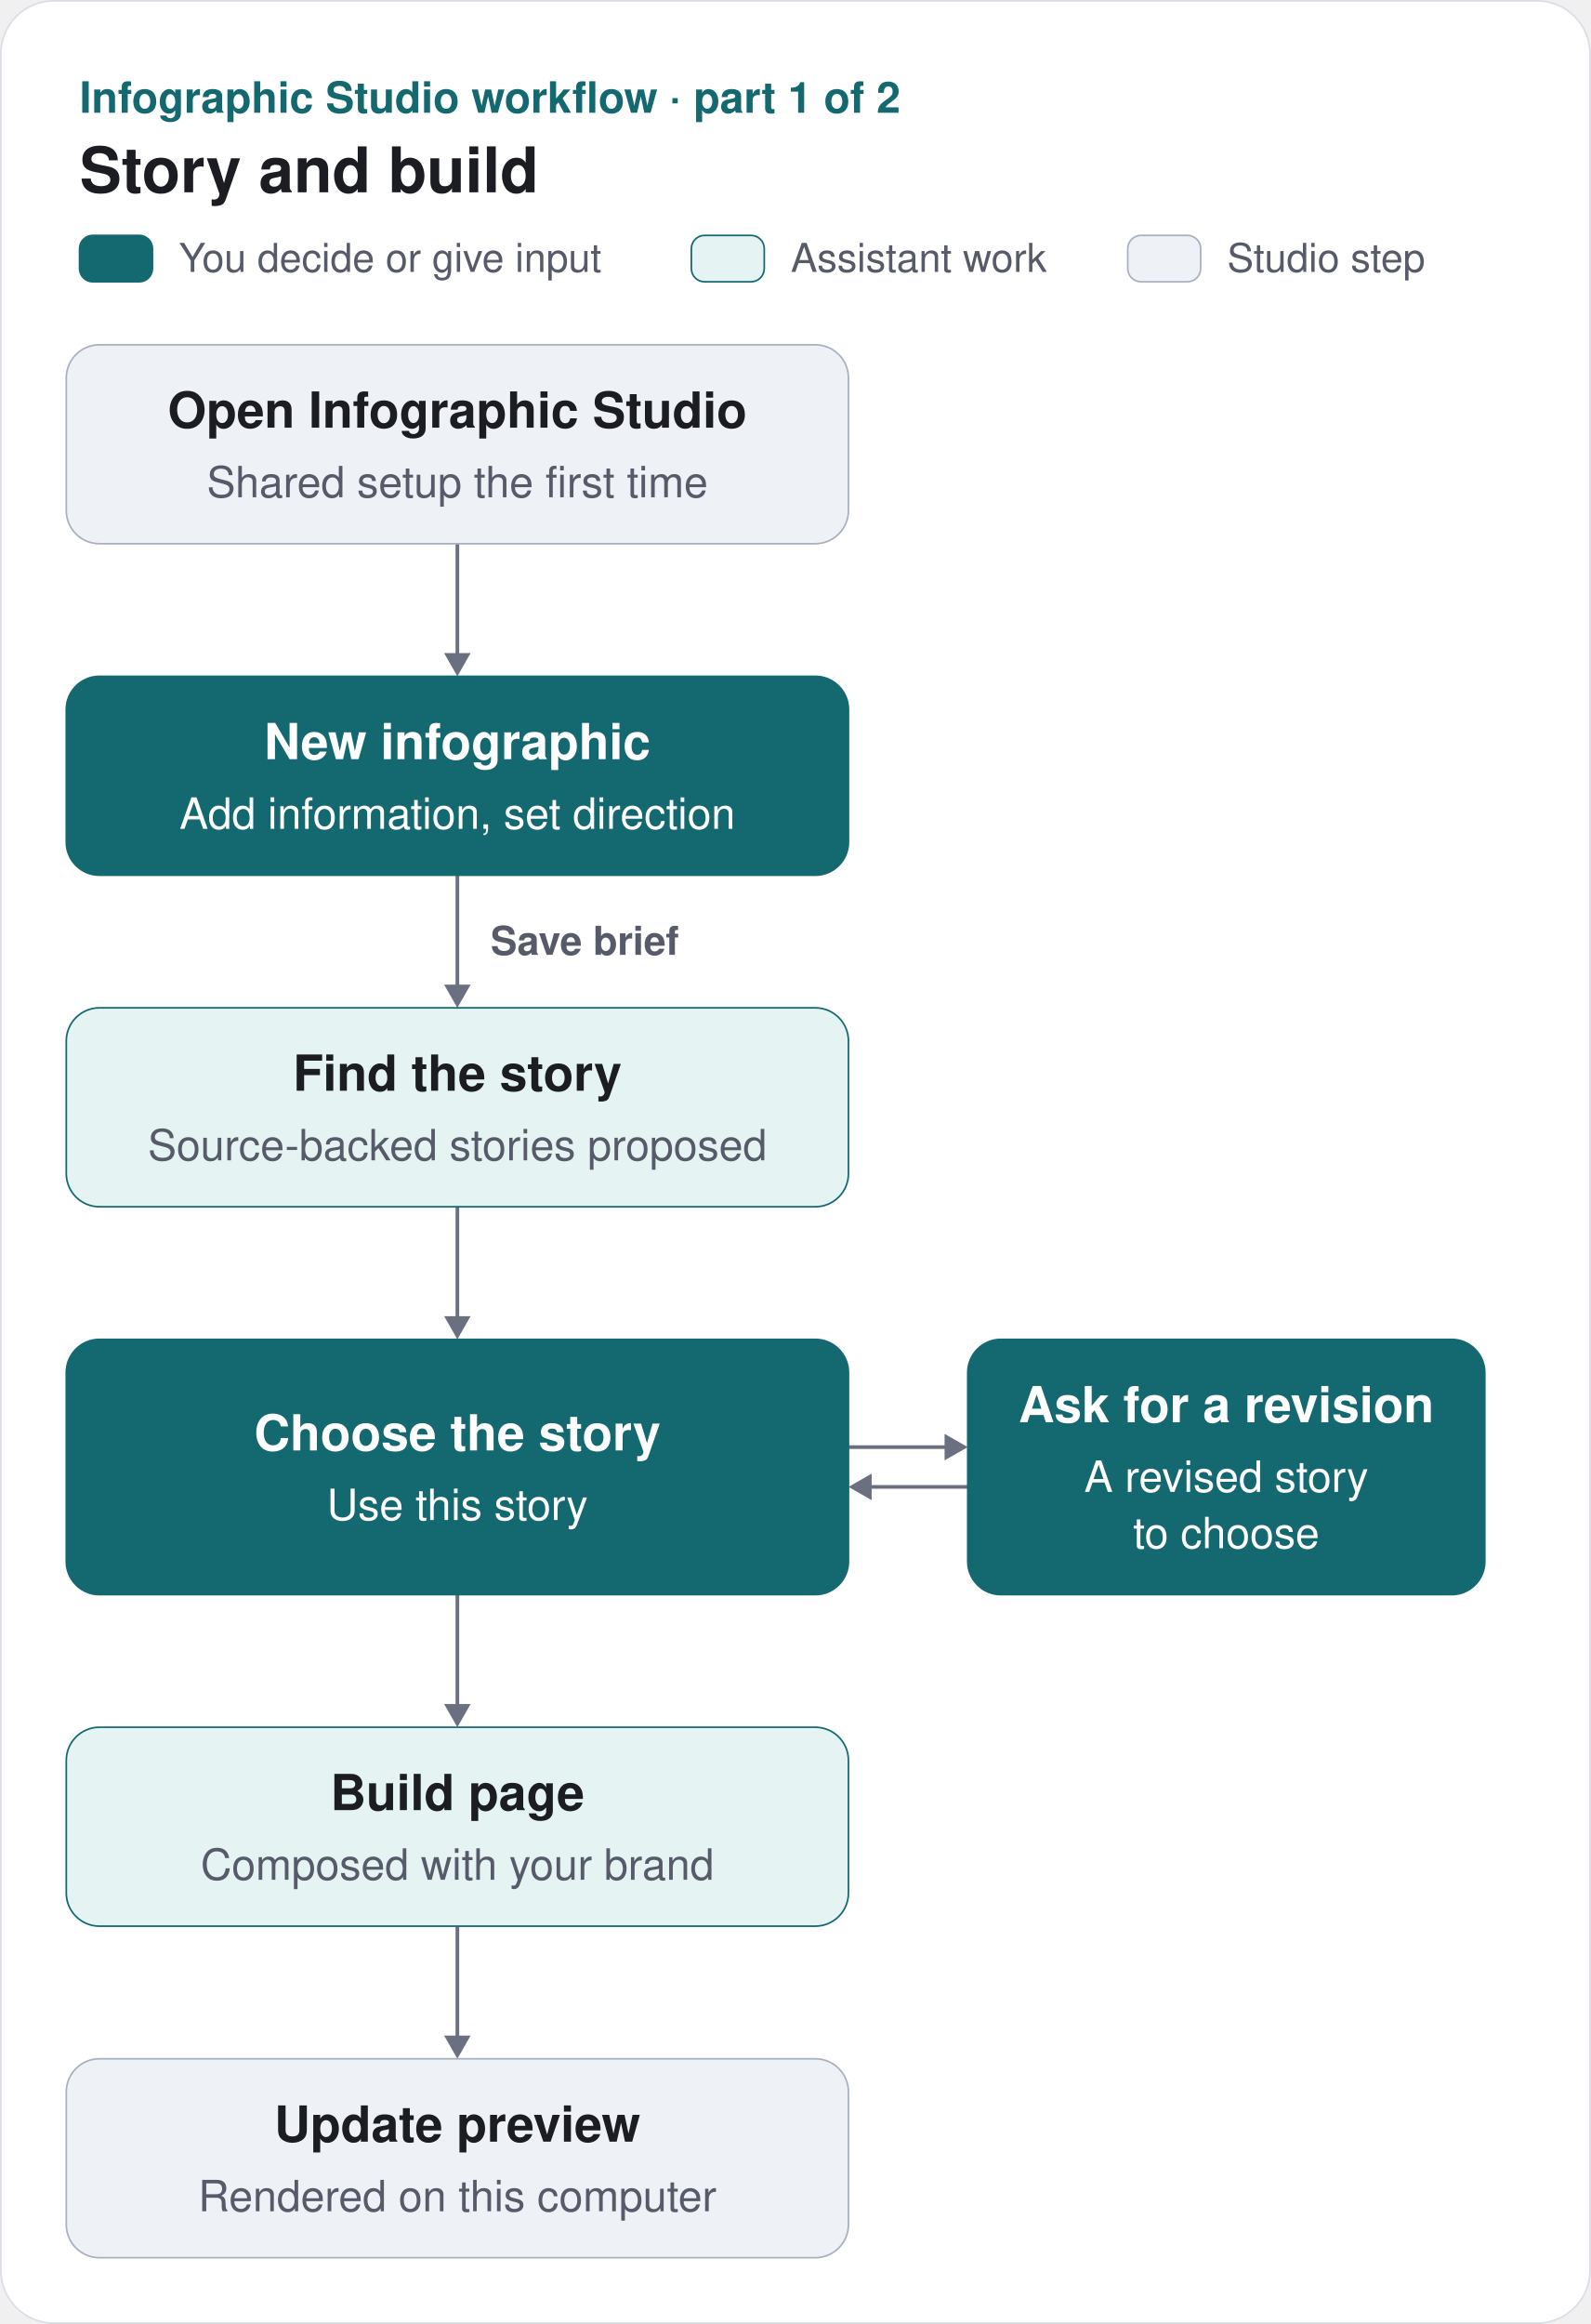
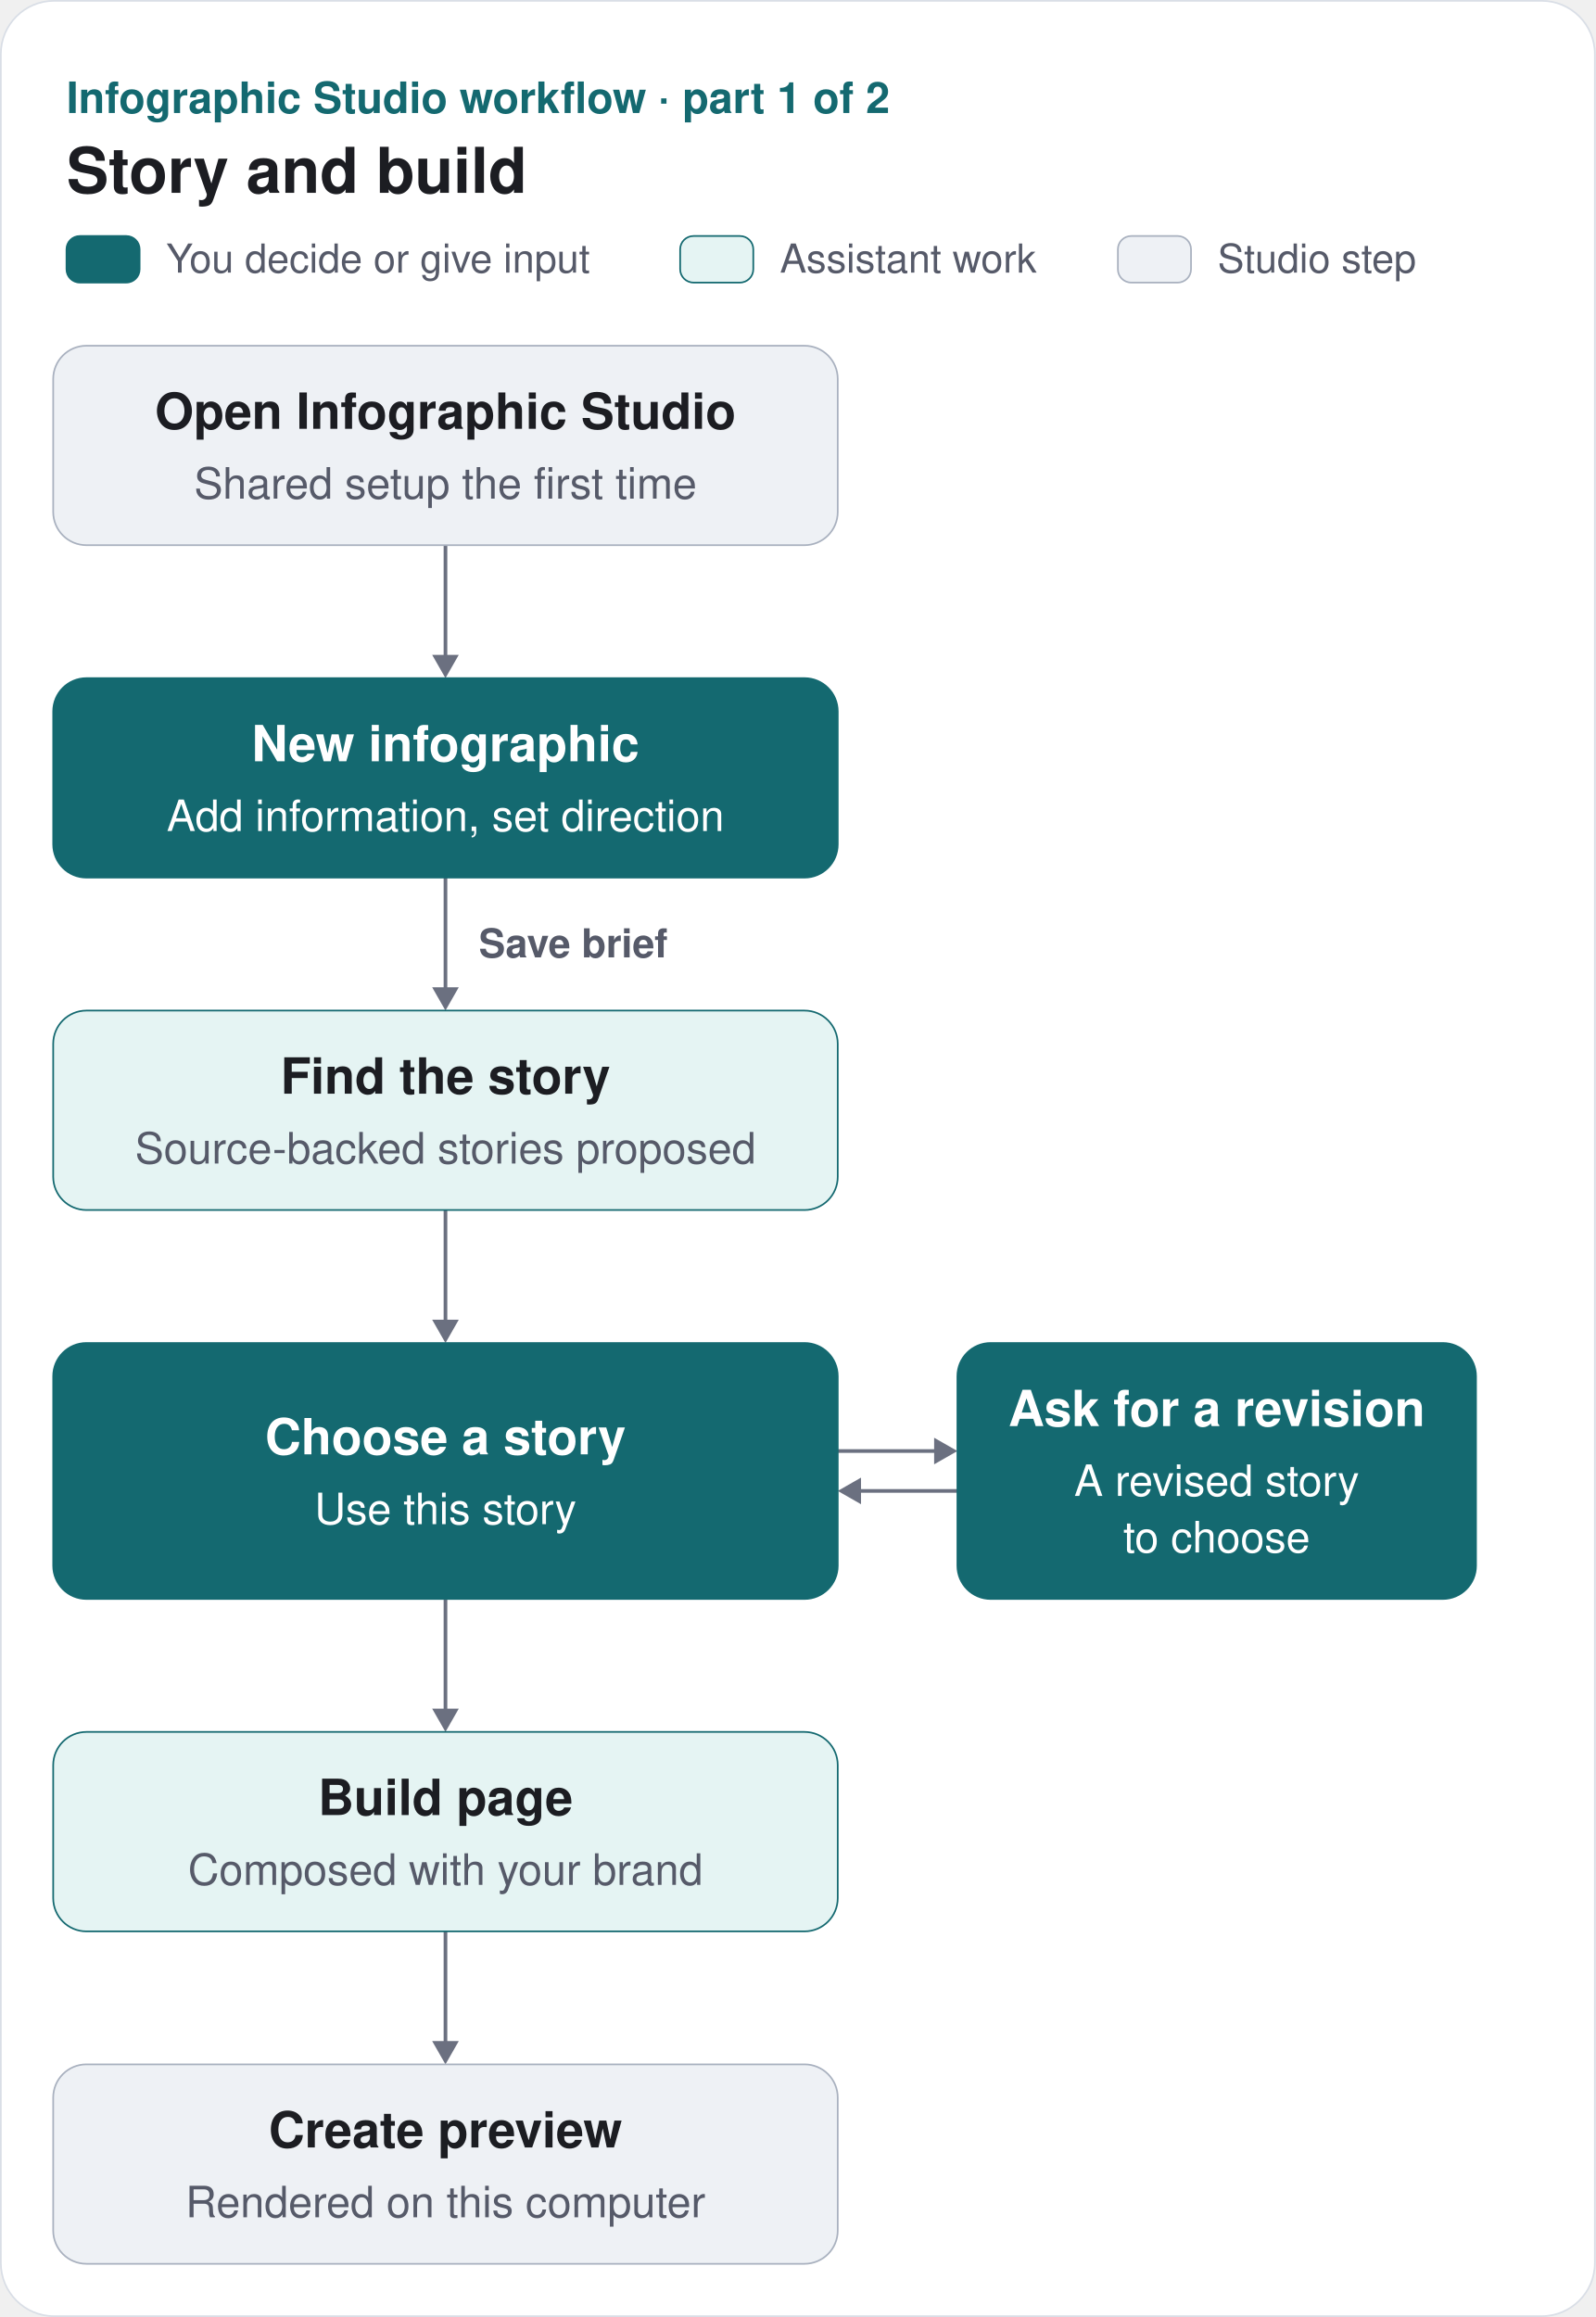
- <svg xmlns="http://www.w3.org/2000/svg" width="480" height="701" viewBox="0 0 480 701" role="img" aria-labelledby="title desc">
+ <svg xmlns="http://www.w3.org/2000/svg" width="480" height="697" viewBox="0 0 480 697" role="img" aria-labelledby="title desc">
  <style>svg{font-family:-apple-system,BlinkMacSystemFont,"SF Pro Text","Segoe UI",Helvetica,Arial,sans-serif}.title{font-weight:600}.bold{font-weight:700}.page,.you,.assistant,.studio{stroke-width:0.5}.wire{stroke-width:1.1}.page{fill:#ffffff;stroke:#d9dee6}.ink{fill:#1c1d22}.quiet{fill:#565a69}.accent-text{fill:#146970}.you{fill:#146970;stroke:#146970}.you-text{fill:#ffffff}.assistant{fill:#e5f4f3;stroke:#146970}.studio{fill:#eef1f5;stroke:#a9b1bf}.wire{fill:none;stroke:#6b7080}.tip{fill:#6b7080}@media (prefers-color-scheme:dark){.page{fill:#191f29;stroke:#39404d}.ink{fill:#f3f4f8}.quiet{fill:#abb0c0}.accent-text{fill:#8cdedb}.you{fill:#8cdedb;stroke:#8cdedb}.you-text{fill:#151c29}.assistant{fill:#1c383b;stroke:#8cdedb}.studio{fill:#262d39;stroke:#5d6576}.wire{fill:none;stroke:#9aa0b0}.tip{fill:#9aa0b0}}</style>
-   <rect x="0.25" y="0.25" width="479.5" height="700.5" rx="16" class="page" />
-   <text x="24" y="34" font-size="13" class="accent-text title" text-anchor="start">Infographic Studio workflow · part 1 of 2</text>
-   <text x="24" y="58" font-size="19" class="ink bold" text-anchor="start">Story and build</text>
-   <rect x="24" y="71" width="22" height="14" rx="4" class="you" />
-   <text x="54" y="82" font-size="12" class="quiet" text-anchor="start">You decide or give input</text>
-   <rect x="208.598" y="71" width="22" height="14" rx="4" class="assistant" />
-   <text x="238.598" y="82" font-size="12" class="quiet" text-anchor="start">Assistant work</text>
-   <rect x="340.271" y="71" width="22" height="14" rx="4" class="studio" />
-   <text x="370.271" y="82" font-size="12" class="quiet" text-anchor="start">Studio step</text>
-   <path d="M138 164L138 198" class="wire" />
-   <path d="M138 204l-4 -7h8z" class="tip" />
-   <path d="M138 264L138 298" class="wire" />
-   <path d="M138 304l-4 -7h8z" class="tip" />
-   <text x="148" y="288" font-size="12" class="quiet title" text-anchor="start">Save brief</text>
-   <path d="M138 364L138 398" class="wire" />
-   <path d="M138 404l-4 -7h8z" class="tip" />
-   <path d="M138 481L138 515" class="wire" />
-   <path d="M138 521l-4 -7h8z" class="tip" />
-   <path d="M138 581L138 615" class="wire" />
-   <path d="M138 621l-4 -7h8z" class="tip" />
-   <path d="M256 436.5L286 436.5" class="wire" />
-   <path d="M292 436.5l-7 -4v8z" class="tip" />
-   <path d="M292 448.5L262 448.5" class="wire" />
-   <path d="M256 448.5l7 -4v8z" class="tip" />
-   <rect x="20" y="104" width="236" height="60" rx="10" class="studio" />
-   <text x="138" y="129" font-size="15" class="ink bold" text-anchor="middle">Open Infographic Studio</text>
-   <text x="138" y="150" font-size="13" class="quiet" text-anchor="middle">Shared setup the first time</text>
-   <rect x="20" y="204" width="236" height="60" rx="10" class="you" />
-   <text x="138" y="229" font-size="15" class="you-text bold" text-anchor="middle">New infographic</text>
-   <text x="138" y="250" font-size="13" class="you-text" text-anchor="middle">Add information, set direction</text>
-   <rect x="20" y="304" width="236" height="60" rx="10" class="assistant" />
-   <text x="138" y="329" font-size="15" class="ink bold" text-anchor="middle">Find the story</text>
-   <text x="138" y="350" font-size="13" class="quiet" text-anchor="middle">Source-backed stories proposed</text>
-   <rect x="20" y="404" width="236" height="77" rx="10" class="you" />
-   <text x="138" y="437.5" font-size="15" class="you-text bold" text-anchor="middle">Choose the story</text>
-   <text x="138" y="458.5" font-size="13" class="you-text" text-anchor="middle">Use this story</text>
-   <rect x="20" y="521" width="236" height="60" rx="10" class="assistant" />
-   <text x="138" y="546" font-size="15" class="ink bold" text-anchor="middle">Build page</text>
-   <text x="138" y="567" font-size="13" class="quiet" text-anchor="middle">Composed with your brand</text>
-   <rect x="20" y="621" width="236" height="60" rx="10" class="studio" />
-   <text x="138" y="646" font-size="15" class="ink bold" text-anchor="middle">Update preview</text>
-   <text x="138" y="667" font-size="13" class="quiet" text-anchor="middle">Rendered on this computer</text>
-   <rect x="292" y="404" width="156" height="77" rx="10" class="you" />
-   <text x="370" y="429" font-size="15" class="you-text bold" text-anchor="middle">Ask for a revision</text>
-   <text x="370" y="450" font-size="13" class="you-text" text-anchor="middle">A revised story</text>
-   <text x="370" y="467" font-size="13" class="you-text" text-anchor="middle">to choose</text>
+   <rect x="0.25" y="0.25" width="479.5" height="696.5" rx="16" class="page" />
+   <text x="20" y="34" font-size="13" class="accent-text title" text-anchor="start">Infographic Studio workflow · part 1 of 2</text>
+   <text x="20" y="58" font-size="19" class="ink bold" text-anchor="start">Story and build</text>
+   <rect x="20" y="71" width="22" height="14" rx="4" class="you" />
+   <text x="50" y="82" font-size="12" class="quiet" text-anchor="start">You decide or give input</text>
+   <rect x="204.598" y="71" width="22" height="14" rx="4" class="assistant" />
+   <text x="234.598" y="82" font-size="12" class="quiet" text-anchor="start">Assistant work</text>
+   <rect x="336.271" y="71" width="22" height="14" rx="4" class="studio" />
+   <text x="366.271" y="82" font-size="12" class="quiet" text-anchor="start">Studio step</text>
+   <path d="M134 164L134 198" class="wire" />
+   <path d="M134 204l-4 -7h8z" class="tip" />
+   <path d="M134 264L134 298" class="wire" />
+   <path d="M134 304l-4 -7h8z" class="tip" />
+   <text x="144" y="288" font-size="12" class="quiet title" text-anchor="start">Save brief</text>
+   <path d="M134 364L134 398" class="wire" />
+   <path d="M134 404l-4 -7h8z" class="tip" />
+   <path d="M134 481L134 515" class="wire" />
+   <path d="M134 521l-4 -7h8z" class="tip" />
+   <path d="M134 581L134 615" class="wire" />
+   <path d="M134 621l-4 -7h8z" class="tip" />
+   <path d="M252 436.5L282 436.5" class="wire" />
+   <path d="M288 436.5l-7 -4v8z" class="tip" />
+   <path d="M288 448.5L258 448.5" class="wire" />
+   <path d="M252 448.5l7 -4v8z" class="tip" />
+   <rect x="16" y="104" width="236" height="60" rx="10" class="studio" />
+   <text x="134" y="129" font-size="15" class="ink bold" text-anchor="middle">Open Infographic Studio</text>
+   <text x="134" y="150" font-size="13" class="quiet" text-anchor="middle">Shared setup the first time</text>
+   <rect x="16" y="204" width="236" height="60" rx="10" class="you" />
+   <text x="134" y="229" font-size="15" class="you-text bold" text-anchor="middle">New infographic</text>
+   <text x="134" y="250" font-size="13" class="you-text" text-anchor="middle">Add information, set direction</text>
+   <rect x="16" y="304" width="236" height="60" rx="10" class="assistant" />
+   <text x="134" y="329" font-size="15" class="ink bold" text-anchor="middle">Find the story</text>
+   <text x="134" y="350" font-size="13" class="quiet" text-anchor="middle">Source-backed stories proposed</text>
+   <rect x="16" y="404" width="236" height="77" rx="10" class="you" />
+   <text x="134" y="437.5" font-size="15" class="you-text bold" text-anchor="middle">Choose a story</text>
+   <text x="134" y="458.5" font-size="13" class="you-text" text-anchor="middle">Use this story</text>
+   <rect x="16" y="521" width="236" height="60" rx="10" class="assistant" />
+   <text x="134" y="546" font-size="15" class="ink bold" text-anchor="middle">Build page</text>
+   <text x="134" y="567" font-size="13" class="quiet" text-anchor="middle">Composed with your brand</text>
+   <rect x="16" y="621" width="236" height="60" rx="10" class="studio" />
+   <text x="134" y="646" font-size="15" class="ink bold" text-anchor="middle">Create preview</text>
+   <text x="134" y="667" font-size="13" class="quiet" text-anchor="middle">Rendered on this computer</text>
+   <rect x="288" y="404" width="156" height="77" rx="10" class="you" />
+   <text x="366" y="429" font-size="15" class="you-text bold" text-anchor="middle">Ask for a revision</text>
+   <text x="366" y="450" font-size="13" class="you-text" text-anchor="middle">A revised story</text>
+   <text x="366" y="467" font-size="13" class="you-text" text-anchor="middle">to choose</text>
</svg>
